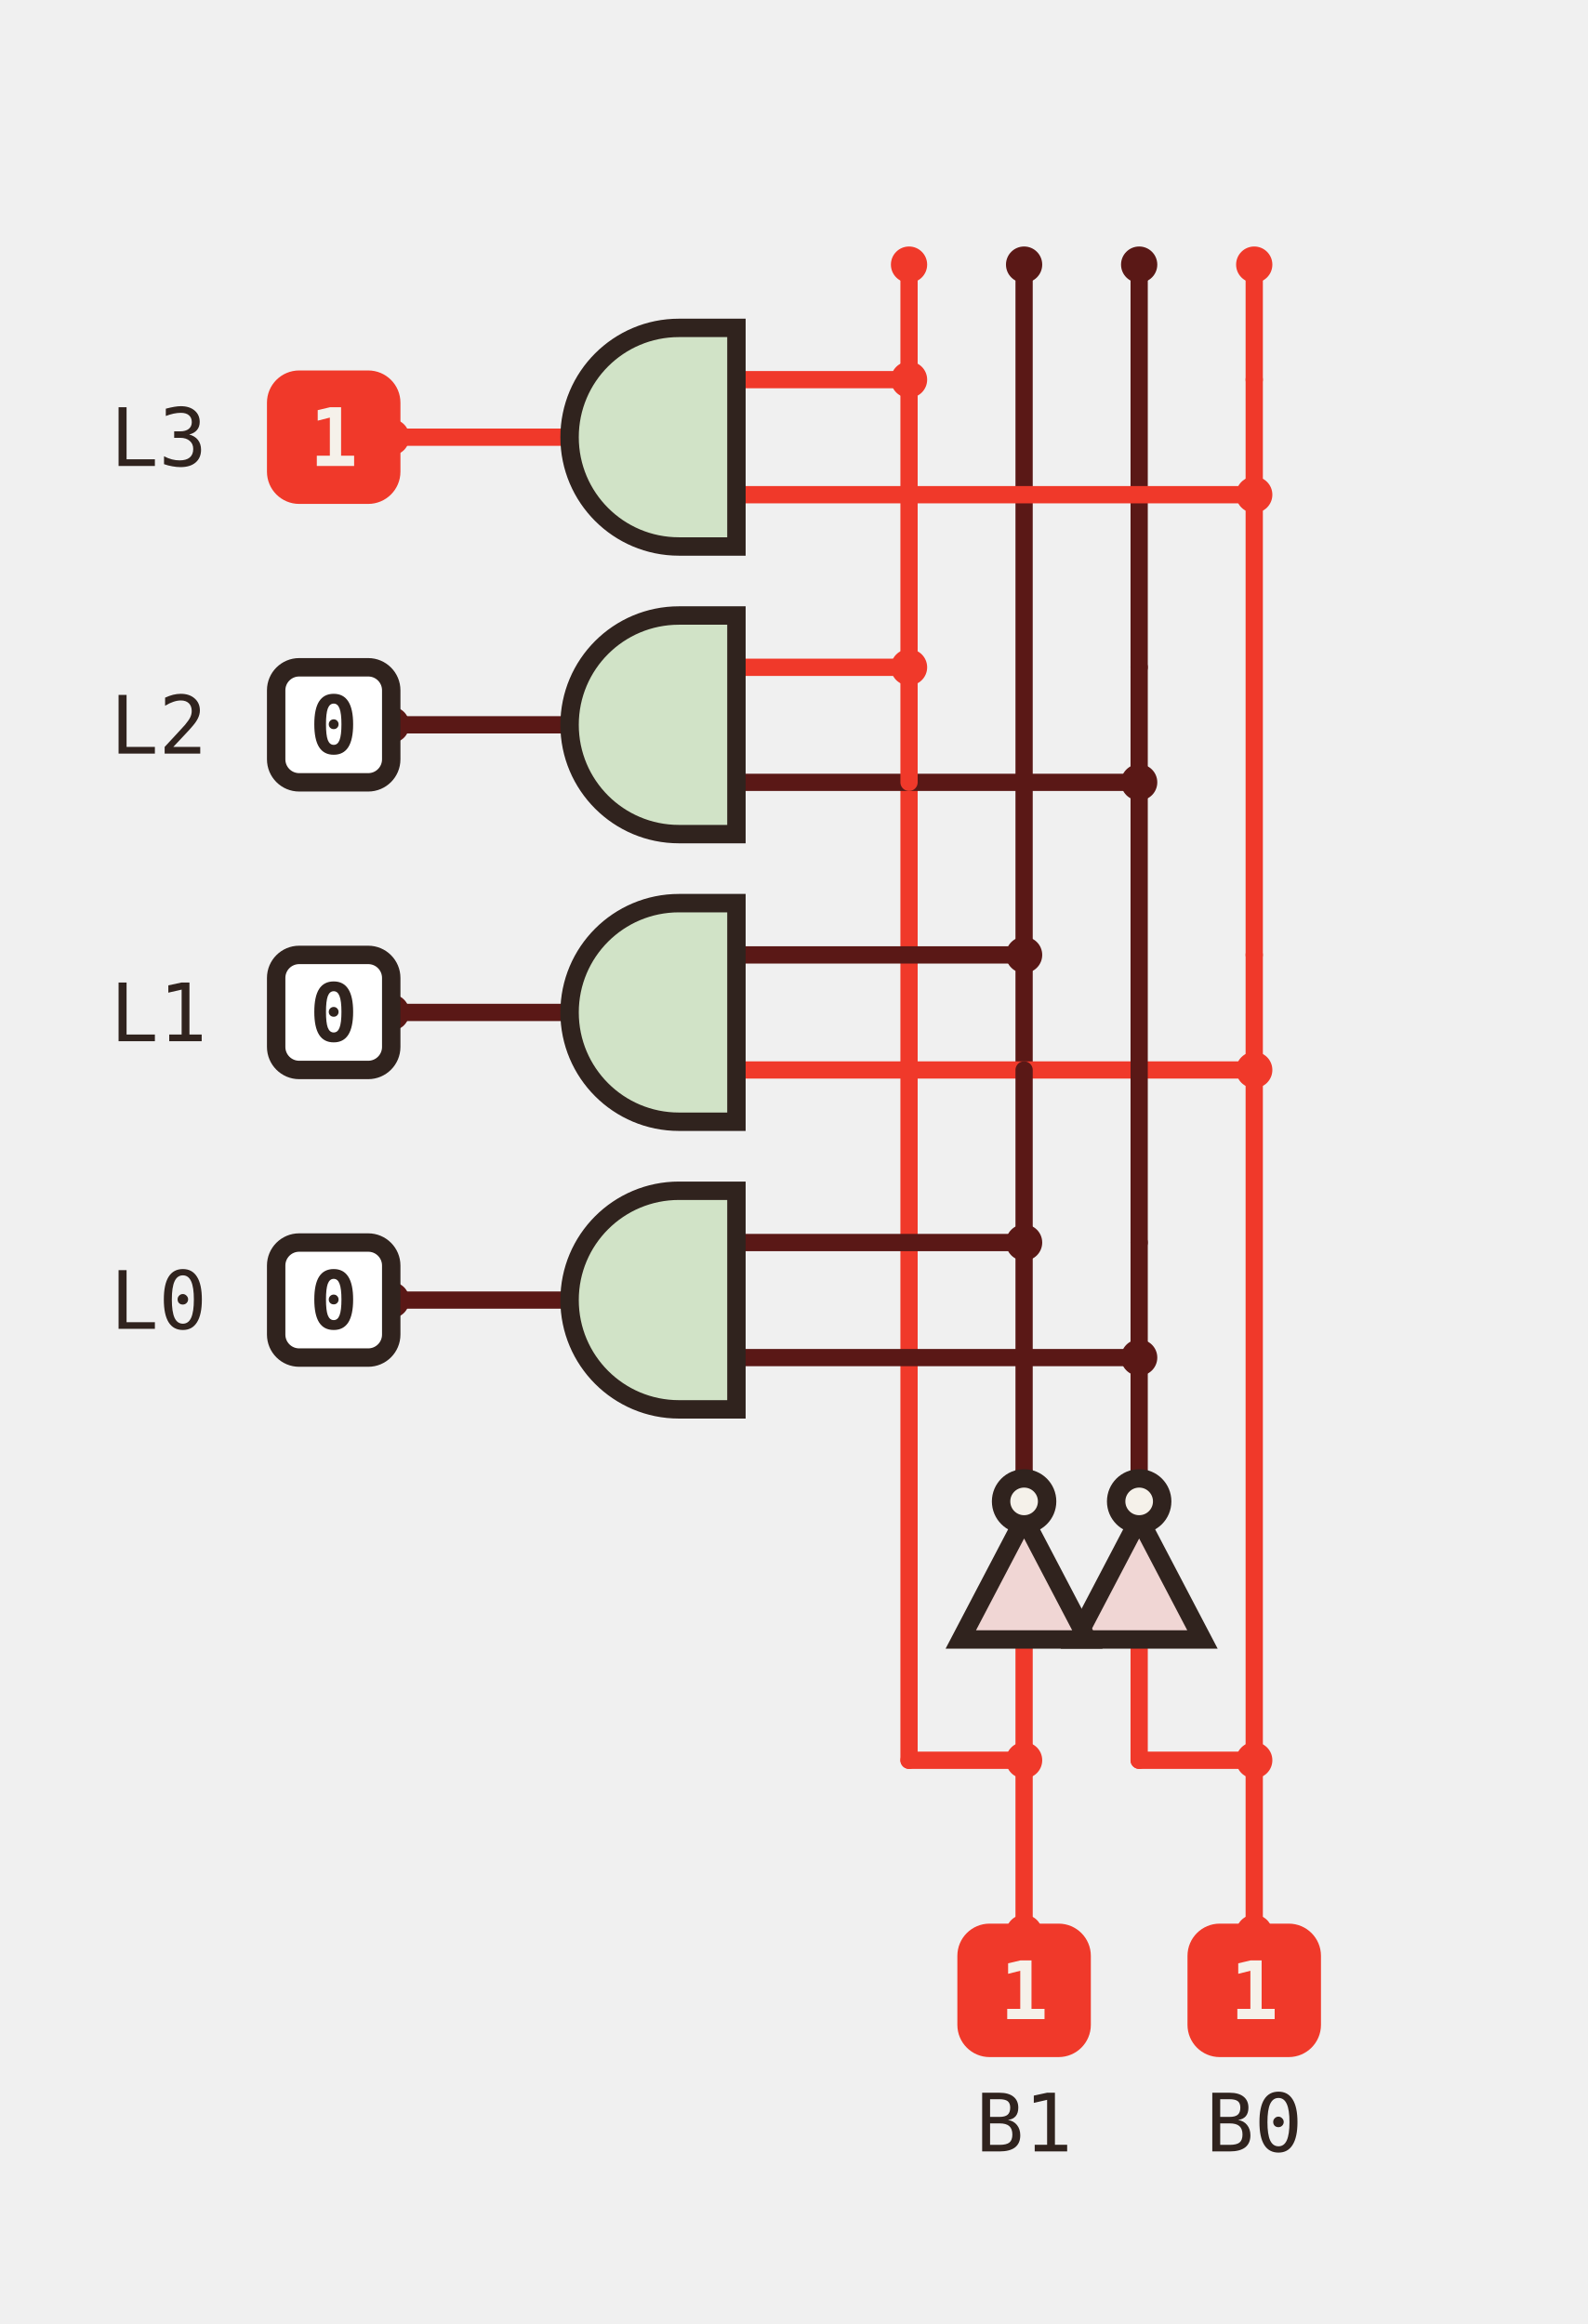
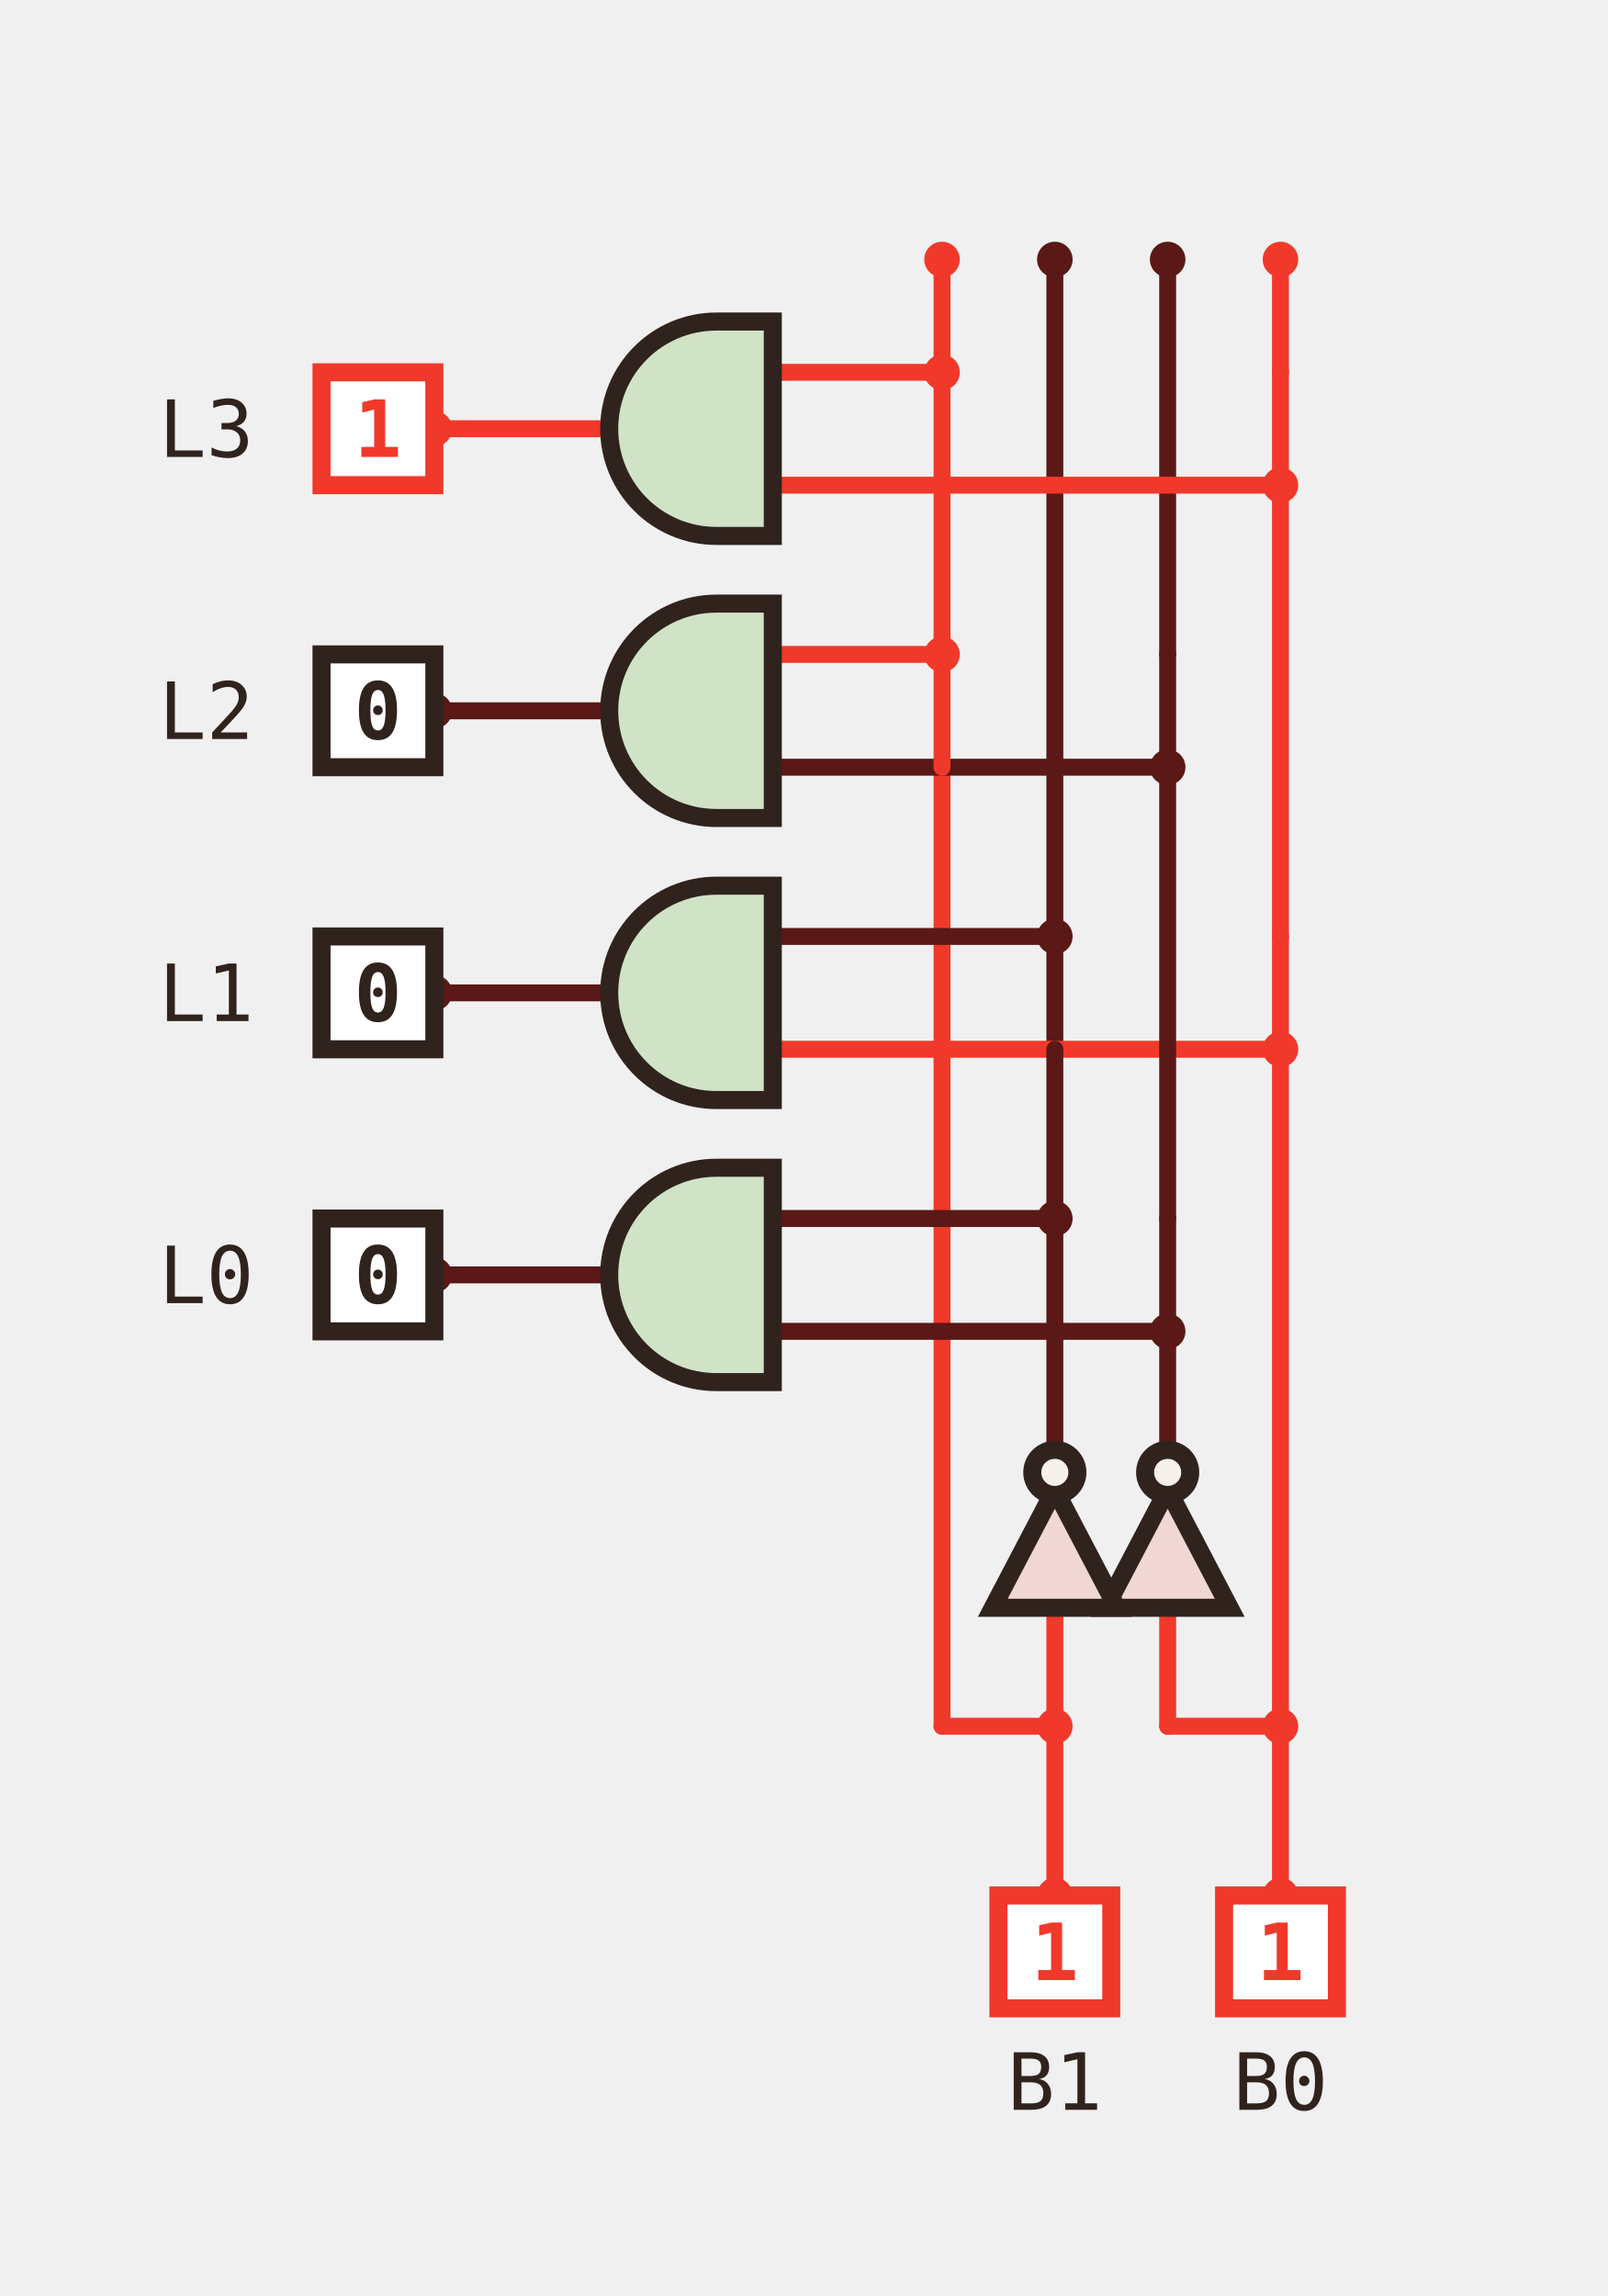
- <svg xmlns="http://www.w3.org/2000/svg" width="552" height="808" viewBox="0 0 276 404">
-   <g transform="translate(348,806)">
+ <svg xmlns="http://www.w3.org/2000/svg" width="570" height="814" viewBox="0 0 285.0 407">
+   <g transform="translate(357.0,806)">
    <line x1="-170" y1="-470" x2="-170" y2="-500" stroke="#f0392a" stroke-width="3.0" stroke-linecap="round" />
    <line x1="-130" y1="-470" x2="-130" y2="-500" stroke="#f0392a" stroke-width="3.0" stroke-linecap="round" />
    <line x1="-170" y1="-760" x2="-170" y2="-620" stroke="#5a1816" stroke-width="3.0" stroke-linecap="round" />
    <line x1="-130" y1="-760" x2="-130" y2="-740" stroke="#f0392a" stroke-width="3.0" stroke-linecap="round" />
    <line x1="-130" y1="-500" x2="-150" y2="-500" stroke="#f0392a" stroke-width="3.0" stroke-linecap="round" />
    <line x1="-130" y1="-500" x2="-130" y2="-640" stroke="#f0392a" stroke-width="3.0" stroke-linecap="round" />
    <line x1="-150" y1="-500" x2="-150" y2="-520" stroke="#f0392a" stroke-width="3.0" stroke-linecap="round" />
    <line x1="-150" y1="-550" x2="-150" y2="-590" stroke="#5a1816" stroke-width="3.0" stroke-linecap="round" />
    <line x1="-170" y1="-500" x2="-190" y2="-500" stroke="#f0392a" stroke-width="3.0" stroke-linecap="round" />
    <line x1="-170" y1="-500" x2="-170" y2="-520" stroke="#f0392a" stroke-width="3.0" stroke-linecap="round" />
    <line x1="-190" y1="-500" x2="-190" y2="-670" stroke="#f0392a" stroke-width="3.0" stroke-linecap="round" />
    <line x1="-190" y1="-760" x2="-190" y2="-720" stroke="#f0392a" stroke-width="3.0" stroke-linecap="round" />
    <line x1="-150" y1="-760" x2="-150" y2="-690" stroke="#5a1816" stroke-width="3.0" stroke-linecap="round" />
    <line x1="-280" y1="-580" x2="-250" y2="-580" stroke="#5a1816" stroke-width="3.0" stroke-linecap="round" />
    <line x1="-280" y1="-630" x2="-250" y2="-630" stroke="#5a1816" stroke-width="3.0" stroke-linecap="round" />
    <line x1="-280" y1="-680" x2="-250" y2="-680" stroke="#5a1816" stroke-width="3.0" stroke-linecap="round" />
    <line x1="-280" y1="-730" x2="-250" y2="-730" stroke="#f0392a" stroke-width="3.0" stroke-linecap="round" />
    <line x1="-220" y1="-620" x2="-130" y2="-620" stroke="#f0392a" stroke-width="3.0" stroke-linecap="round" />
    <line x1="-220" y1="-640" x2="-170" y2="-640" stroke="#5a1816" stroke-width="3.0" stroke-linecap="round" />
    <line x1="-220" y1="-670" x2="-150" y2="-670" stroke="#5a1816" stroke-width="3.0" stroke-linecap="round" />
    <line x1="-220" y1="-690" x2="-190" y2="-690" stroke="#f0392a" stroke-width="3.0" stroke-linecap="round" />
    <line x1="-220" y1="-720" x2="-130" y2="-720" stroke="#f0392a" stroke-width="3.0" stroke-linecap="round" />
    <line x1="-220" y1="-740" x2="-190" y2="-740" stroke="#f0392a" stroke-width="3.0" stroke-linecap="round" />
    <line x1="-220" y1="-570" x2="-150" y2="-570" stroke="#5a1816" stroke-width="3.0" stroke-linecap="round" />
    <line x1="-220" y1="-590" x2="-170" y2="-590" stroke="#5a1816" stroke-width="3.0" stroke-linecap="round" />
    <line x1="-170" y1="-550" x2="-170" y2="-570" stroke="#5a1816" stroke-width="3.0" stroke-linecap="round" />
    <line x1="-170" y1="-570" x2="-170" y2="-620" stroke="#5a1816" stroke-width="3.0" stroke-linecap="round" />
    <line x1="-150" y1="-590" x2="-150" y2="-690" stroke="#5a1816" stroke-width="3.0" stroke-linecap="round" />
    <line x1="-130" y1="-640" x2="-130" y2="-740" stroke="#f0392a" stroke-width="3.0" stroke-linecap="round" />
    <line x1="-190" y1="-670" x2="-190" y2="-720" stroke="#f0392a" stroke-width="3.0" stroke-linecap="round" />
    <circle cx="-170" cy="-470" r="3.15" fill="#f0392a" />
    <circle cx="-130" cy="-470" r="3.15" fill="#f0392a" />
    <circle cx="-170" cy="-760" r="3.15" fill="#5a1816" />
    <circle cx="-130" cy="-760" r="3.15" fill="#f0392a" />
    <circle cx="-130" cy="-500" r="3.15" fill="#f0392a" />
    <circle cx="-170" cy="-500" r="3.15" fill="#f0392a" />
    <circle cx="-190" cy="-760" r="3.15" fill="#f0392a" />
    <circle cx="-150" cy="-760" r="3.15" fill="#5a1816" />
    <circle cx="-280" cy="-580" r="3.15" fill="#5a1816" />
    <circle cx="-280" cy="-630" r="3.15" fill="#5a1816" />
    <circle cx="-280" cy="-680" r="3.15" fill="#5a1816" />
    <circle cx="-280" cy="-730" r="3.15" fill="#f0392a" />
    <circle cx="-130" cy="-620" r="3.15" fill="#f0392a" />
    <circle cx="-170" cy="-640" r="3.15" fill="#5a1816" />
    <circle cx="-150" cy="-670" r="3.15" fill="#5a1816" />
    <circle cx="-190" cy="-690" r="3.15" fill="#f0392a" />
    <circle cx="-130" cy="-720" r="3.15" fill="#f0392a" />
    <circle cx="-190" cy="-740" r="3.15" fill="#f0392a" />
    <circle cx="-150" cy="-570" r="3.15" fill="#5a1816" />
    <circle cx="-170" cy="-590" r="3.15" fill="#5a1816" />
-     <rect x="-180" y="-470" width="20" height="20" rx="4" fill="#f0392a" stroke="#f0392a" stroke-width="3.2" />
-     <text x="-170" y="-455" font-family="Fira Code, ui-monospace, monospace" font-size="14" font-weight="600" text-anchor="middle" fill="#f5f1ea">1</text>
+     <rect x="-180" y="-470" width="20" height="20" fill="#ffffff" stroke="#f0392a" stroke-width="3.2" />
+     <text x="-170" y="-455" font-family="Fira Code, ui-monospace, monospace" font-size="14" font-weight="600" text-anchor="middle" fill="#f0392a">1</text>
    <text x="-170" y="-432" font-family="ui-monospace,monospace" font-size="14" text-anchor="middle" fill="#30231e">B1</text>
-     <rect x="-140" y="-470" width="20" height="20" rx="4" fill="#f0392a" stroke="#f0392a" stroke-width="3.2" />
-     <text x="-130" y="-455" font-family="Fira Code, ui-monospace, monospace" font-size="14" font-weight="600" text-anchor="middle" fill="#f5f1ea">1</text>
+     <rect x="-140" y="-470" width="20" height="20" fill="#ffffff" stroke="#f0392a" stroke-width="3.2" />
+     <text x="-130" y="-455" font-family="Fira Code, ui-monospace, monospace" font-size="14" font-weight="600" text-anchor="middle" fill="#f0392a">1</text>
    <text x="-130" y="-432" font-family="ui-monospace,monospace" font-size="14" text-anchor="middle" fill="#30231e">B0</text>
-     <rect x="-300" y="-590" width="20" height="20" rx="4" fill="#ffffff" stroke="#30231e" stroke-width="3.2" />
+     <rect x="-300" y="-590" width="20" height="20" fill="#ffffff" stroke="#30231e" stroke-width="3.2" />
    <text x="-290" y="-575" font-family="Fira Code, ui-monospace, monospace" font-size="14" font-weight="600" text-anchor="middle" fill="#30231e">0</text>
    <text x="-312" y="-575" font-family="ui-monospace,monospace" font-size="14" text-anchor="end" fill="#30231e">L0</text>
-     <rect x="-300" y="-640" width="20" height="20" rx="4" fill="#ffffff" stroke="#30231e" stroke-width="3.2" />
+     <rect x="-300" y="-640" width="20" height="20" fill="#ffffff" stroke="#30231e" stroke-width="3.2" />
    <text x="-290" y="-625" font-family="Fira Code, ui-monospace, monospace" font-size="14" font-weight="600" text-anchor="middle" fill="#30231e">0</text>
    <text x="-312" y="-625" font-family="ui-monospace,monospace" font-size="14" text-anchor="end" fill="#30231e">L1</text>
-     <rect x="-300" y="-690" width="20" height="20" rx="4" fill="#ffffff" stroke="#30231e" stroke-width="3.2" />
+     <rect x="-300" y="-690" width="20" height="20" fill="#ffffff" stroke="#30231e" stroke-width="3.2" />
    <text x="-290" y="-675" font-family="Fira Code, ui-monospace, monospace" font-size="14" font-weight="600" text-anchor="middle" fill="#30231e">0</text>
    <text x="-312" y="-675" font-family="ui-monospace,monospace" font-size="14" text-anchor="end" fill="#30231e">L2</text>
-     <rect x="-300" y="-740" width="20" height="20" rx="4" fill="#f0392a" stroke="#f0392a" stroke-width="3.2" />
-     <text x="-290" y="-725" font-family="Fira Code, ui-monospace, monospace" font-size="14" font-weight="600" text-anchor="middle" fill="#f5f1ea">1</text>
+     <rect x="-300" y="-740" width="20" height="20" fill="#ffffff" stroke="#f0392a" stroke-width="3.2" />
+     <text x="-290" y="-725" font-family="Fira Code, ui-monospace, monospace" font-size="14" font-weight="600" text-anchor="middle" fill="#f0392a">1</text>
    <text x="-312" y="-725" font-family="ui-monospace,monospace" font-size="14" text-anchor="end" fill="#30231e">L3</text>
-     <line x1="-150" y1="-550" x2="-150.0" y2="-540.0" stroke="#5a1816" stroke-width="3.0" stroke-linecap="round" />
-     <line x1="-150" y1="-520" x2="-150.0" y2="-530.0" stroke="#f0392a" stroke-width="3.0" stroke-linecap="round" />
+     <line x1="-150" y1="-550" x2="-150" y2="-540" stroke="#5a1816" stroke-width="3.0" stroke-linecap="round" />
+     <line x1="-150" y1="-520" x2="-150" y2="-530" stroke="#f0392a" stroke-width="3.0" stroke-linecap="round" />
    <g transform="translate(-150,-530) rotate(270)">
      <path d="M -9 -11 L 12 0 L -9 11 Z" fill="#f0d6d4" stroke="#30231e" stroke-width="3.2" stroke-linecap="square" stroke-linejoin="miter" />
      <circle cx="15" cy="0" r="4" fill="#f5f1ea" stroke="#30231e" stroke-width="3.2" />
    </g>
-     <line x1="-170" y1="-550" x2="-170.0" y2="-540.0" stroke="#5a1816" stroke-width="3.0" stroke-linecap="round" />
-     <line x1="-170" y1="-520" x2="-170.0" y2="-530.0" stroke="#f0392a" stroke-width="3.0" stroke-linecap="round" />
+     <line x1="-170" y1="-550" x2="-170" y2="-540" stroke="#5a1816" stroke-width="3.0" stroke-linecap="round" />
+     <line x1="-170" y1="-520" x2="-170" y2="-530" stroke="#f0392a" stroke-width="3.0" stroke-linecap="round" />
    <g transform="translate(-170,-530) rotate(270)">
      <path d="M -9 -11 L 12 0 L -9 11 Z" fill="#f0d6d4" stroke="#30231e" stroke-width="3.2" stroke-linecap="square" stroke-linejoin="miter" />
      <circle cx="15" cy="0" r="4" fill="#f5f1ea" stroke="#30231e" stroke-width="3.2" />
    </g>
-     <line x1="-220" y1="-620" x2="-227.071" y2="-627.071" stroke="#f0392a" stroke-width="3.0" stroke-linecap="round" />
-     <line x1="-220" y1="-640" x2="-227.071" y2="-632.929" stroke="#5a1816" stroke-width="3.0" stroke-linecap="round" />
-     <line x1="-250" y1="-630" x2="-240.0" y2="-630.0" stroke="#5a1816" stroke-width="3.0" stroke-linecap="round" />
+     <line x1="-220" y1="-620" x2="-230" y2="-620" stroke="#f0392a" stroke-width="3.0" stroke-linecap="round" />
+     <line x1="-220" y1="-640" x2="-230" y2="-640" stroke="#5a1816" stroke-width="3.0" stroke-linecap="round" />
+     <line x1="-250" y1="-630" x2="-240" y2="-630" stroke="#5a1816" stroke-width="3.0" stroke-linecap="round" />
    <g transform="translate(-230,-630) rotate(180)">
      <path d="M -10 -19 L 0 -19 A 19 19 0 0 1 0 19 L -10 19 Z" fill="#d1e3c7" stroke="#30231e" stroke-width="3.2" stroke-linecap="square" stroke-linejoin="miter" />
    </g>
-     <line x1="-220" y1="-670" x2="-227.071" y2="-677.071" stroke="#5a1816" stroke-width="3.0" stroke-linecap="round" />
-     <line x1="-220" y1="-690" x2="-227.071" y2="-682.929" stroke="#f0392a" stroke-width="3.0" stroke-linecap="round" />
-     <line x1="-250" y1="-680" x2="-240.0" y2="-680.0" stroke="#5a1816" stroke-width="3.0" stroke-linecap="round" />
+     <line x1="-220" y1="-670" x2="-230" y2="-670" stroke="#5a1816" stroke-width="3.0" stroke-linecap="round" />
+     <line x1="-220" y1="-690" x2="-230" y2="-690" stroke="#f0392a" stroke-width="3.0" stroke-linecap="round" />
+     <line x1="-250" y1="-680" x2="-240" y2="-680" stroke="#5a1816" stroke-width="3.0" stroke-linecap="round" />
    <g transform="translate(-230,-680) rotate(180)">
      <path d="M -10 -19 L 0 -19 A 19 19 0 0 1 0 19 L -10 19 Z" fill="#d1e3c7" stroke="#30231e" stroke-width="3.2" stroke-linecap="square" stroke-linejoin="miter" />
    </g>
-     <line x1="-220" y1="-720" x2="-227.071" y2="-727.071" stroke="#f0392a" stroke-width="3.0" stroke-linecap="round" />
-     <line x1="-220" y1="-740" x2="-227.071" y2="-732.929" stroke="#f0392a" stroke-width="3.0" stroke-linecap="round" />
-     <line x1="-250" y1="-730" x2="-240.0" y2="-730.0" stroke="#f0392a" stroke-width="3.0" stroke-linecap="round" />
+     <line x1="-220" y1="-720" x2="-230" y2="-720" stroke="#f0392a" stroke-width="3.0" stroke-linecap="round" />
+     <line x1="-220" y1="-740" x2="-230" y2="-740" stroke="#f0392a" stroke-width="3.0" stroke-linecap="round" />
+     <line x1="-250" y1="-730" x2="-240" y2="-730" stroke="#f0392a" stroke-width="3.0" stroke-linecap="round" />
    <g transform="translate(-230,-730) rotate(180)">
      <path d="M -10 -19 L 0 -19 A 19 19 0 0 1 0 19 L -10 19 Z" fill="#d1e3c7" stroke="#30231e" stroke-width="3.2" stroke-linecap="square" stroke-linejoin="miter" />
    </g>
-     <line x1="-220" y1="-570" x2="-227.071" y2="-577.071" stroke="#5a1816" stroke-width="3.0" stroke-linecap="round" />
-     <line x1="-220" y1="-590" x2="-227.071" y2="-582.929" stroke="#5a1816" stroke-width="3.0" stroke-linecap="round" />
-     <line x1="-250" y1="-580" x2="-240.0" y2="-580.0" stroke="#5a1816" stroke-width="3.0" stroke-linecap="round" />
+     <line x1="-220" y1="-570" x2="-230" y2="-570" stroke="#5a1816" stroke-width="3.0" stroke-linecap="round" />
+     <line x1="-220" y1="-590" x2="-230" y2="-590" stroke="#5a1816" stroke-width="3.0" stroke-linecap="round" />
+     <line x1="-250" y1="-580" x2="-240" y2="-580" stroke="#5a1816" stroke-width="3.0" stroke-linecap="round" />
    <g transform="translate(-230,-580) rotate(180)">
      <path d="M -10 -19 L 0 -19 A 19 19 0 0 1 0 19 L -10 19 Z" fill="#d1e3c7" stroke="#30231e" stroke-width="3.2" stroke-linecap="square" stroke-linejoin="miter" />
    </g>
  </g>
</svg>
